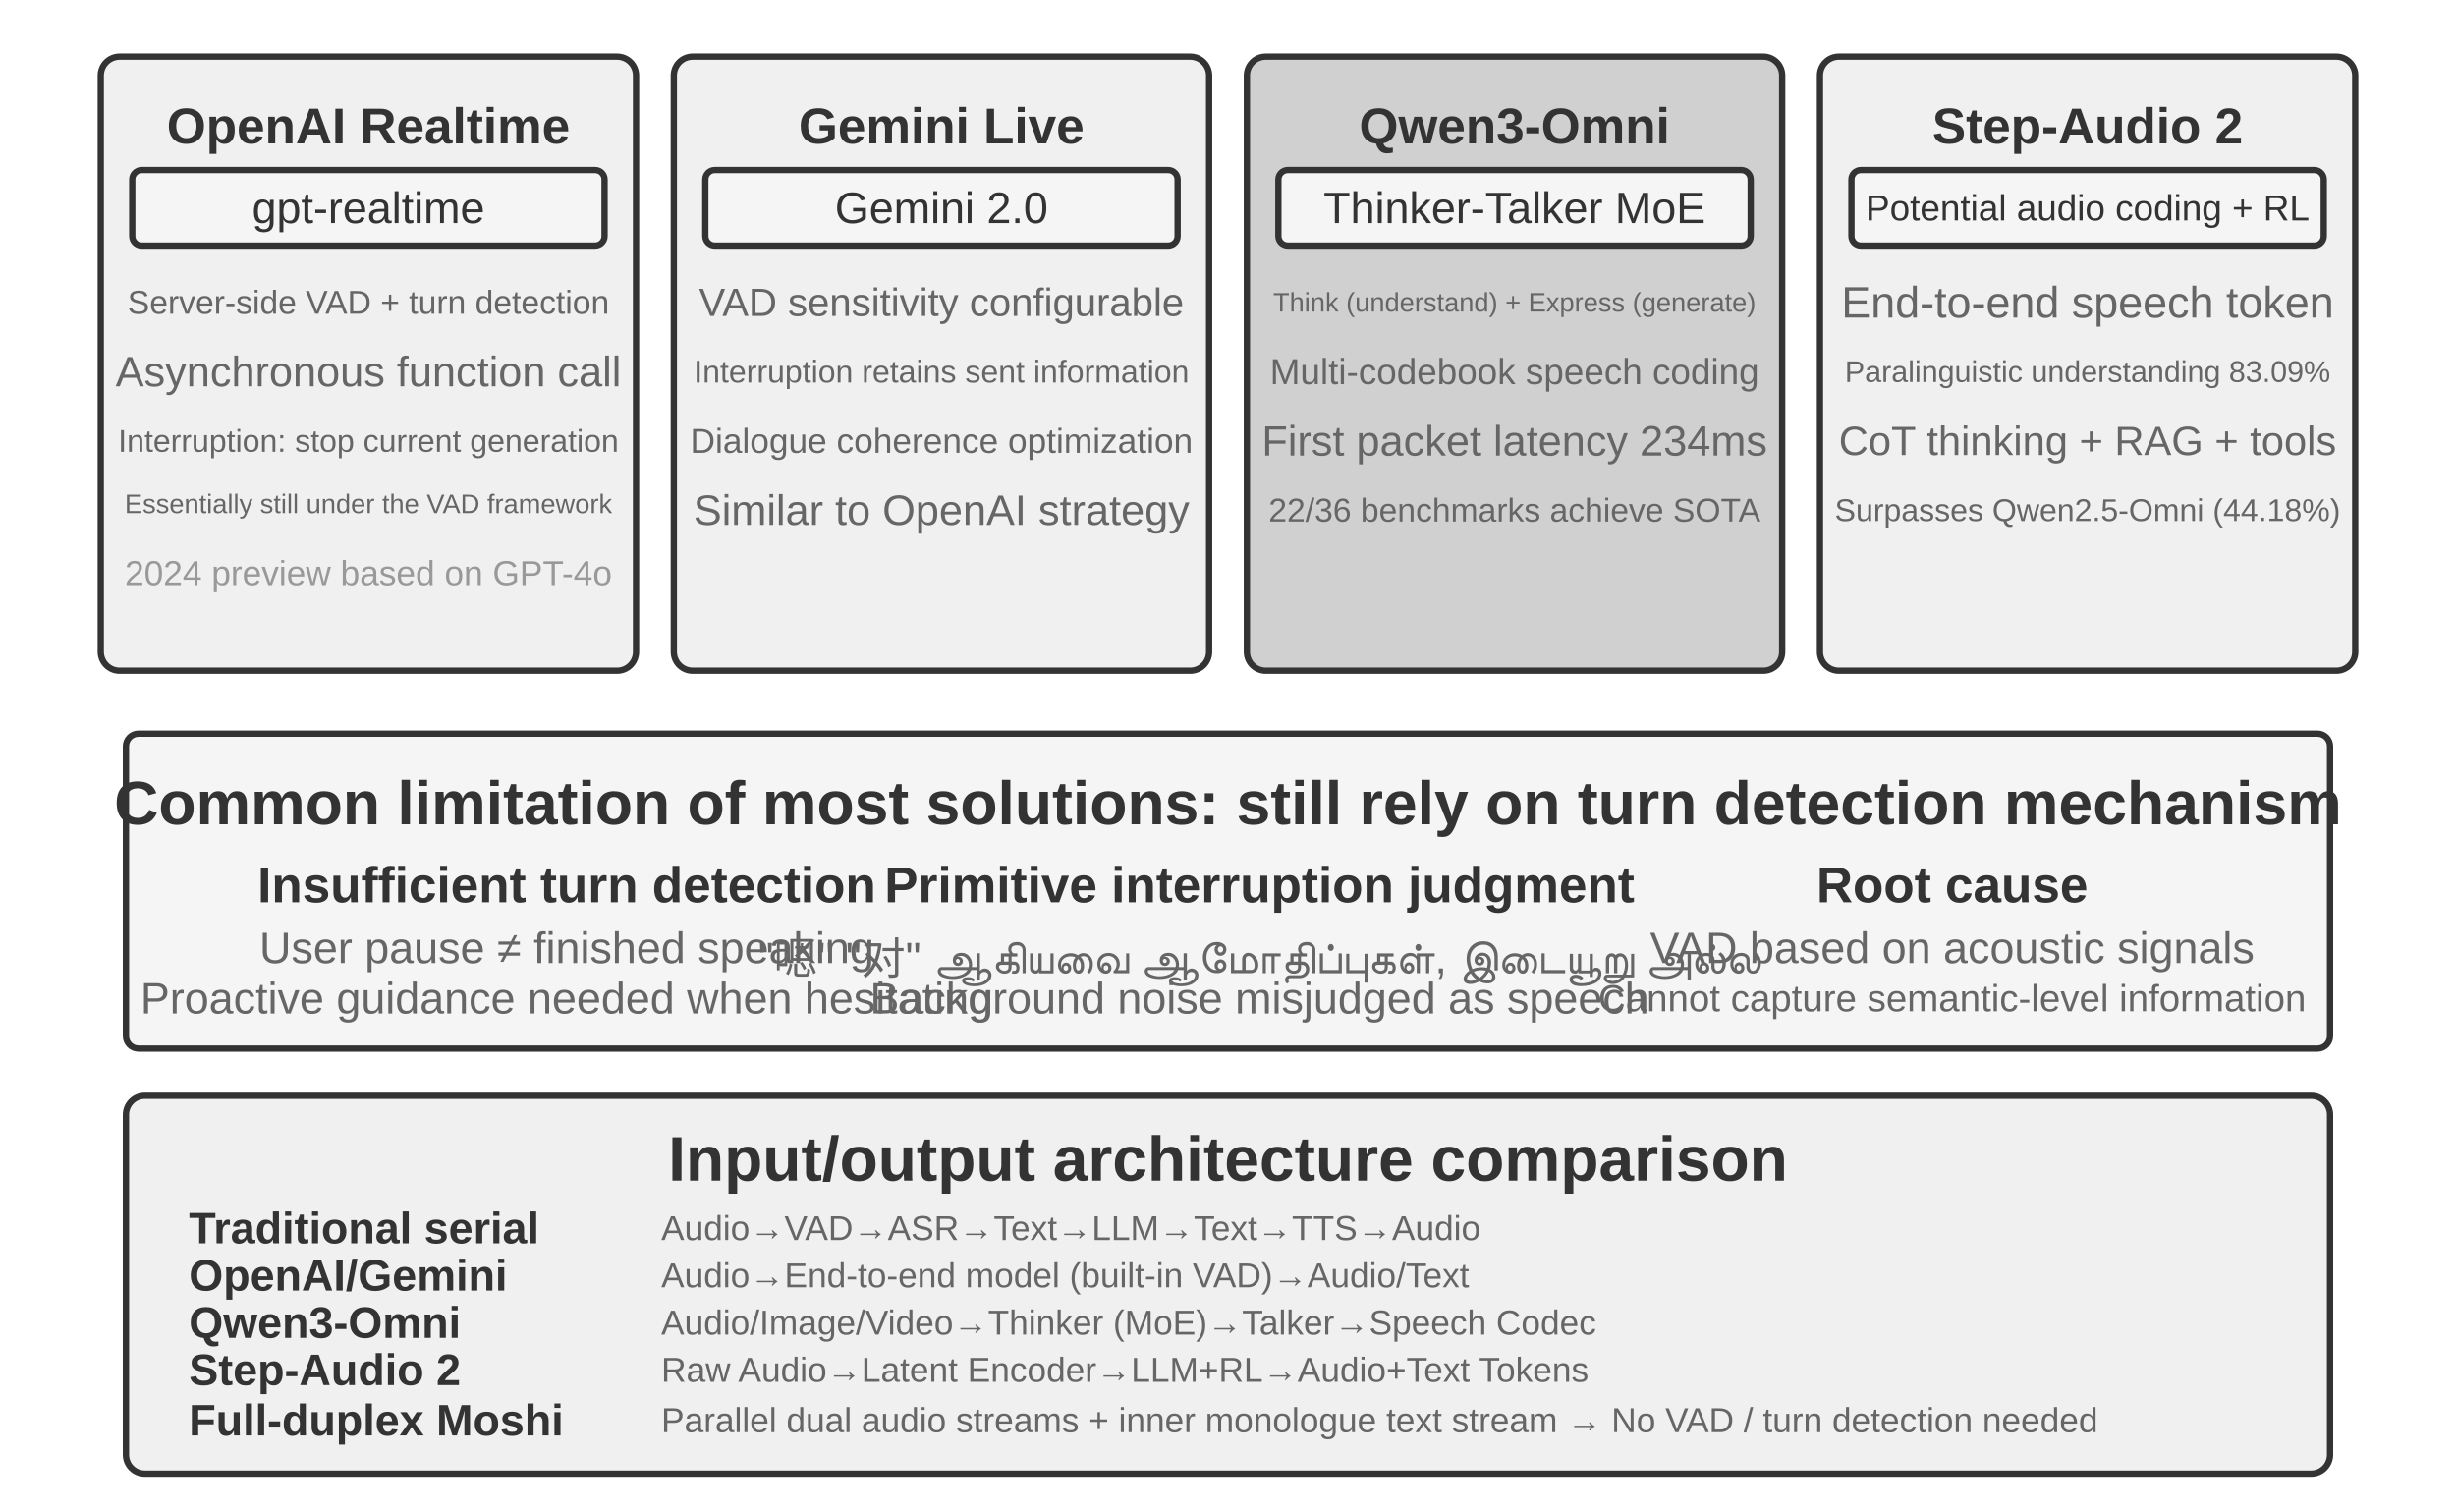
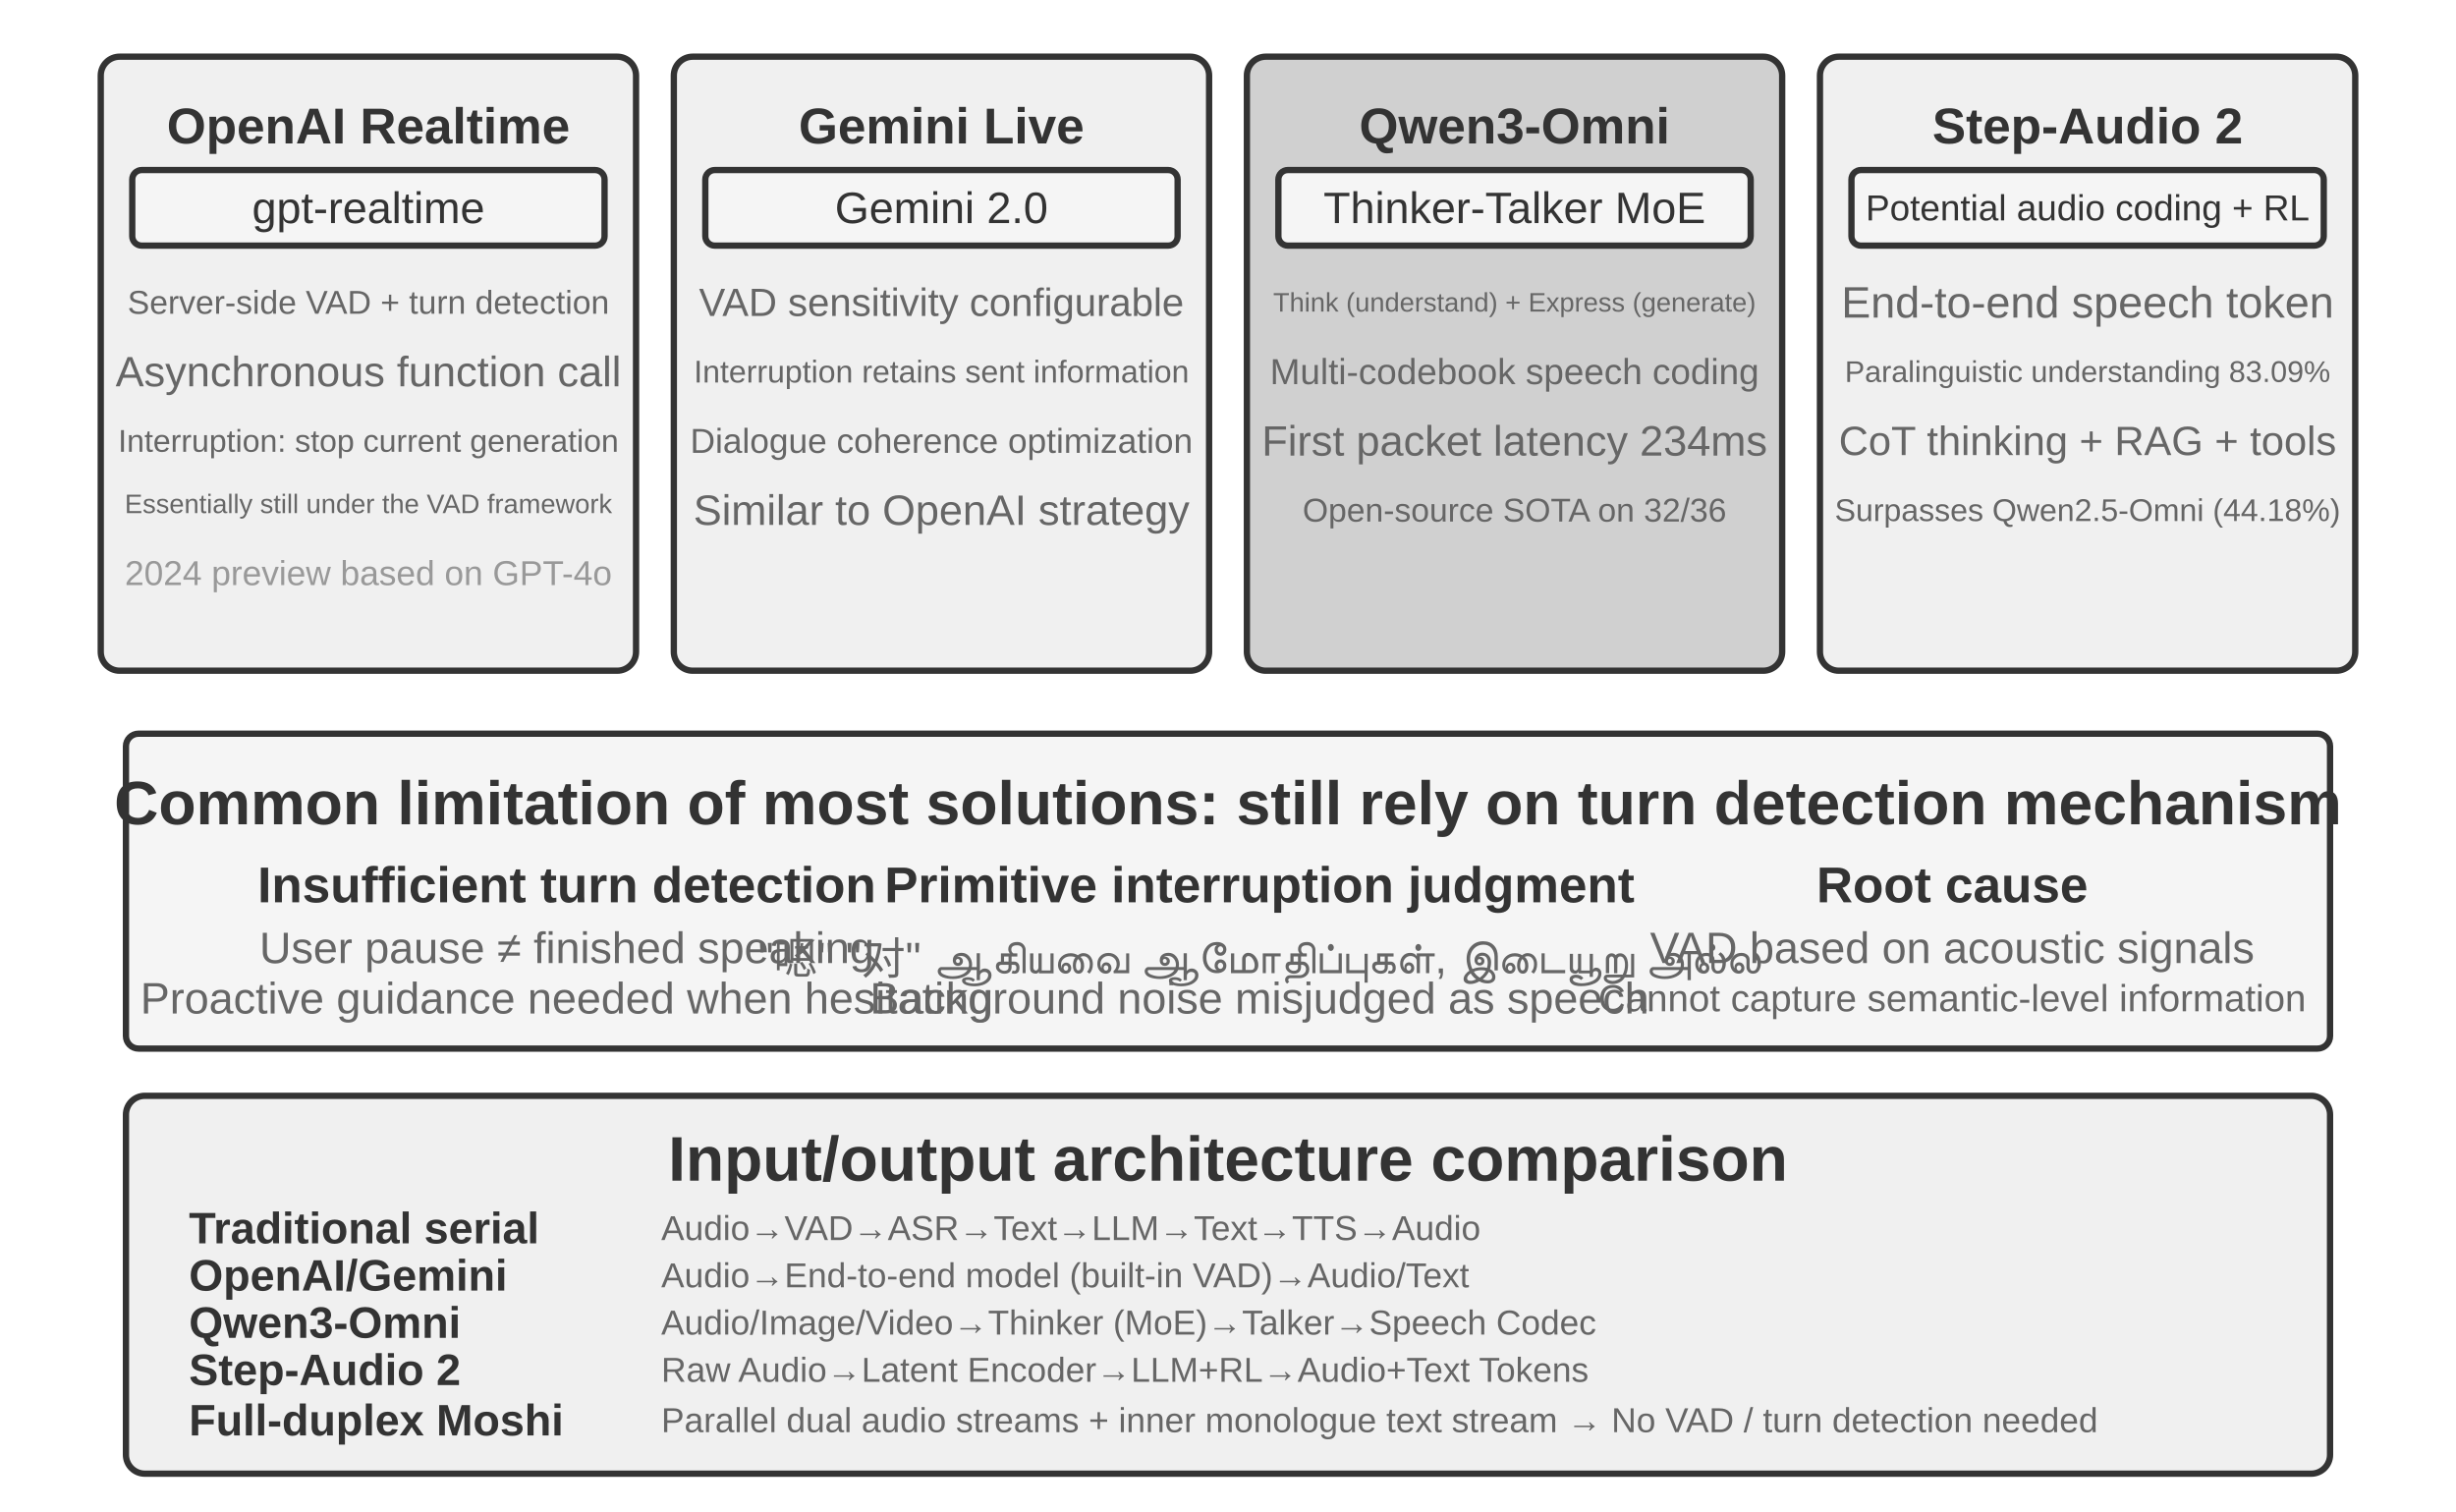
<svg xmlns="http://www.w3.org/2000/svg" viewBox="0 40 780 480" width="780" height="480" style="background:#ffffff">
  <defs>
    <marker id="ah" markerWidth="12" markerHeight="8" refX="12" refY="4" orient="auto">
      <polygon points="0 0, 12 4, 0 8" fill="#333333" />
    </marker>
    <marker id="ah-light" markerWidth="12" markerHeight="8" refX="12" refY="4" orient="auto">
      <polygon points="0 0, 12 4, 0 8" fill="#999999" />
    </marker>
  </defs>
  <rect x="32" y="58" width="170" height="195" rx="6" fill="#f0f0f0" stroke="#333333" stroke-width="2" />
  <text x="117" y="80" font-family="Arial, 'Helvetica Neue', Helvetica, 'PingFang SC', 'Microsoft YaHei', sans-serif" font-size="16" fill="#333333" text-anchor="middle" dominant-baseline="central" font-weight="bold">OpenAI Realtime</text>
  <rect x="42" y="94" width="150" height="24" rx="3" fill="#f5f5f5" stroke="#333333" stroke-width="2" />
  <text x="117" y="106" font-family="Arial, 'Helvetica Neue', Helvetica, 'PingFang SC', 'Microsoft YaHei', sans-serif" font-size="14" fill="#333333" text-anchor="middle" dominant-baseline="central" font-weight="normal">gpt-realtime</text>
  <text x="117" y="136" font-family="Arial, 'Helvetica Neue', Helvetica, 'PingFang SC', 'Microsoft YaHei', sans-serif" font-size="10.5" fill="#666666" text-anchor="middle" dominant-baseline="central" font-weight="normal">Server-side VAD + turn detection</text>
  <text x="117" y="158" font-family="Arial, 'Helvetica Neue', Helvetica, 'PingFang SC', 'Microsoft YaHei', sans-serif" font-size="13.5" fill="#666666" text-anchor="middle" dominant-baseline="central" font-weight="normal">Asynchronous function call</text>
  <text x="117" y="180" font-family="Arial, 'Helvetica Neue', Helvetica, 'PingFang SC', 'Microsoft YaHei', sans-serif" font-size="10" fill="#666666" text-anchor="middle" dominant-baseline="central" font-weight="normal">Interruption: stop current generation</text>
  <text x="117" y="200" font-family="Arial, 'Helvetica Neue', Helvetica, 'PingFang SC', 'Microsoft YaHei', sans-serif" font-size="8.5" fill="#666666" text-anchor="middle" dominant-baseline="central" font-weight="normal">Essentially still under the VAD framework</text>
  <text x="117" y="222" font-family="Arial, 'Helvetica Neue', Helvetica, 'PingFang SC', 'Microsoft YaHei', sans-serif" font-size="11" fill="#999999" text-anchor="middle" dominant-baseline="central" font-weight="normal">2024 preview based on GPT-4o</text>
  <rect x="214" y="58" width="170" height="195" rx="6" fill="#f0f0f0" stroke="#333333" stroke-width="2" />
  <text x="299" y="80" font-family="Arial, 'Helvetica Neue', Helvetica, 'PingFang SC', 'Microsoft YaHei', sans-serif" font-size="16" fill="#333333" text-anchor="middle" dominant-baseline="central" font-weight="bold">Gemini Live</text>
  <rect x="224" y="94" width="150" height="24" rx="3" fill="#f5f5f5" stroke="#333333" stroke-width="2" />
  <text x="299" y="106" font-family="Arial, 'Helvetica Neue', Helvetica, 'PingFang SC', 'Microsoft YaHei', sans-serif" font-size="14" fill="#333333" text-anchor="middle" dominant-baseline="central" font-weight="normal">Gemini 2.0</text>
  <text x="299" y="136" font-family="Arial, 'Helvetica Neue', Helvetica, 'PingFang SC', 'Microsoft YaHei', sans-serif" font-size="12.5" fill="#666666" text-anchor="middle" dominant-baseline="central" font-weight="normal">VAD sensitivity configurable</text>
  <text x="299" y="158" font-family="Arial, 'Helvetica Neue', Helvetica, 'PingFang SC', 'Microsoft YaHei', sans-serif" font-size="10" fill="#666666" text-anchor="middle" dominant-baseline="central" font-weight="normal">Interruption retains sent information</text>
  <text x="299" y="180" font-family="Arial, 'Helvetica Neue', Helvetica, 'PingFang SC', 'Microsoft YaHei', sans-serif" font-size="11" fill="#666666" text-anchor="middle" dominant-baseline="central" font-weight="normal">Dialogue coherence optimization</text>
  <text x="299" y="202" font-family="Arial, 'Helvetica Neue', Helvetica, 'PingFang SC', 'Microsoft YaHei', sans-serif" font-size="13.5" fill="#666666" text-anchor="middle" dominant-baseline="central" font-weight="normal">Similar to OpenAI strategy</text>
  <rect x="396" y="58" width="170" height="195" rx="6" fill="#d0d0d0" stroke="#333333" stroke-width="2" />
  <text x="481" y="80" font-family="Arial, 'Helvetica Neue', Helvetica, 'PingFang SC', 'Microsoft YaHei', sans-serif" font-size="16" fill="#333333" text-anchor="middle" dominant-baseline="central" font-weight="bold">Qwen3-Omni</text>
  <rect x="406" y="94" width="150" height="24" rx="3" fill="#f5f5f5" stroke="#333333" stroke-width="2" />
  <text x="481" y="106" font-family="Arial, 'Helvetica Neue', Helvetica, 'PingFang SC', 'Microsoft YaHei', sans-serif" font-size="14" fill="#333333" text-anchor="middle" dominant-baseline="central" font-weight="normal">Thinker-Talker MoE</text>
  <text x="481" y="136" font-family="Arial, 'Helvetica Neue', Helvetica, 'PingFang SC', 'Microsoft YaHei', sans-serif" font-size="8.5" fill="#666666" text-anchor="middle" dominant-baseline="central" font-weight="normal">Think (understand) + Express (generate)</text>
  <text x="481" y="158" font-family="Arial, 'Helvetica Neue', Helvetica, 'PingFang SC', 'Microsoft YaHei', sans-serif" font-size="11.5" fill="#666666" text-anchor="middle" dominant-baseline="central" font-weight="normal">Multi-codebook speech coding</text>
  <text x="481" y="180" font-family="Arial, 'Helvetica Neue', Helvetica, 'PingFang SC', 'Microsoft YaHei', sans-serif" font-size="13.5" fill="#666666" text-anchor="middle" dominant-baseline="central" font-weight="normal">First packet latency 234ms</text>
-   <text x="481" y="202" font-family="Arial, 'Helvetica Neue', Helvetica, 'PingFang SC', 'Microsoft YaHei', sans-serif" font-size="10.5" fill="#666666" text-anchor="middle" dominant-baseline="central" font-weight="normal">22/36 benchmarks achieve SOTA</text>
+   <text x="481" y="202" font-family="Arial, 'Helvetica Neue', Helvetica, 'PingFang SC', 'Microsoft YaHei', sans-serif" font-size="10.5" fill="#666666" text-anchor="middle" dominant-baseline="central" font-weight="normal">Open-source SOTA on 32/36</text>
  <rect x="578" y="58" width="170" height="195" rx="6" fill="#f0f0f0" stroke="#333333" stroke-width="2" />
  <text x="663" y="80" font-family="Arial, 'Helvetica Neue', Helvetica, 'PingFang SC', 'Microsoft YaHei', sans-serif" font-size="16" fill="#333333" text-anchor="middle" dominant-baseline="central" font-weight="bold">Step-Audio 2</text>
  <rect x="588" y="94" width="150" height="24" rx="3" fill="#f5f5f5" stroke="#333333" stroke-width="2" />
  <text x="663" y="106" font-family="Arial, 'Helvetica Neue', Helvetica, 'PingFang SC', 'Microsoft YaHei', sans-serif" font-size="11.5" fill="#333333" text-anchor="middle" dominant-baseline="central" font-weight="normal">Potential audio coding + RL</text>
  <text x="663" y="136" font-family="Arial, 'Helvetica Neue', Helvetica, 'PingFang SC', 'Microsoft YaHei', sans-serif" font-size="14" fill="#666666" text-anchor="middle" dominant-baseline="central" font-weight="normal">End-to-end speech token</text>
  <text x="663" y="158" font-family="Arial, 'Helvetica Neue', Helvetica, 'PingFang SC', 'Microsoft YaHei', sans-serif" font-size="9.5" fill="#666666" text-anchor="middle" dominant-baseline="central" font-weight="normal">Paralinguistic understanding 83.09%</text>
  <text x="663" y="180" font-family="Arial, 'Helvetica Neue', Helvetica, 'PingFang SC', 'Microsoft YaHei', sans-serif" font-size="13" fill="#666666" text-anchor="middle" dominant-baseline="central" font-weight="normal">CoT thinking + RAG + tools</text>
  <text x="663" y="202" font-family="Arial, 'Helvetica Neue', Helvetica, 'PingFang SC', 'Microsoft YaHei', sans-serif" font-size="10" fill="#666666" text-anchor="middle" dominant-baseline="central" font-weight="normal">Surpasses Qwen2.5-Omni (44.18%)</text>
  <rect x="40" y="273" width="700" height="100" rx="4" fill="#f5f5f5" stroke="#333333" stroke-width="2" />
  <text x="390" y="295" font-family="Arial, 'Helvetica Neue', Helvetica, 'PingFang SC', 'Microsoft YaHei', sans-serif" font-size="19.5" fill="#333333" text-anchor="middle" dominant-baseline="central" font-weight="bold">Common limitation of most solutions: still rely on turn detection mechanism</text>
  <text x="180" y="321" font-family="Arial, 'Helvetica Neue', Helvetica, 'PingFang SC', 'Microsoft YaHei', sans-serif" font-size="16" fill="#333333" text-anchor="middle" dominant-baseline="central" font-weight="bold">Insufficient turn detection</text>
  <text x="180" y="341" font-family="Arial, 'Helvetica Neue', Helvetica, 'PingFang SC', 'Microsoft YaHei', sans-serif" font-size="14" fill="#666666" text-anchor="middle" dominant-baseline="central" font-weight="normal">User pause ≠ finished speaking</text>
  <text x="180" y="357" font-family="Arial, 'Helvetica Neue', Helvetica, 'PingFang SC', 'Microsoft YaHei', sans-serif" font-size="14" fill="#666666" text-anchor="middle" dominant-baseline="central" font-weight="normal">Proactive guidance needed when hesitating</text>
  <text x="400" y="321" font-family="Arial, 'Helvetica Neue', Helvetica, 'PingFang SC', 'Microsoft YaHei', sans-serif" font-size="16" fill="#333333" text-anchor="middle" dominant-baseline="central" font-weight="bold">Primitive interruption judgment</text>
  <text x="400" y="341" font-family="Arial, 'Helvetica Neue', Helvetica, 'PingFang SC', 'Microsoft YaHei', sans-serif" font-size="14" fill="#666666" text-anchor="middle" dominant-baseline="central" font-weight="normal">"嗯" "对" ஆகியவை ஆமோதிப்புகள், இடையூறு அல்ல</text>
  <text x="400" y="357" font-family="Arial, 'Helvetica Neue', Helvetica, 'PingFang SC', 'Microsoft YaHei', sans-serif" font-size="14" fill="#666666" text-anchor="middle" dominant-baseline="central" font-weight="normal">Background noise misjudged as speech</text>
  <text x="620" y="321" font-family="Arial, 'Helvetica Neue', Helvetica, 'PingFang SC', 'Microsoft YaHei', sans-serif" font-size="16" fill="#333333" text-anchor="middle" dominant-baseline="central" font-weight="bold">Root cause</text>
  <text x="620" y="341" font-family="Arial, 'Helvetica Neue', Helvetica, 'PingFang SC', 'Microsoft YaHei', sans-serif" font-size="14" fill="#666666" text-anchor="middle" dominant-baseline="central" font-weight="normal">VAD based on acoustic signals</text>
  <text x="620" y="357" font-family="Arial, 'Helvetica Neue', Helvetica, 'PingFang SC', 'Microsoft YaHei', sans-serif" font-size="12" fill="#666666" text-anchor="middle" dominant-baseline="central" font-weight="normal">Cannot capture semantic-level information</text>
  <rect x="40" y="388" width="700" height="120" rx="6" fill="#f0f0f0" stroke="#333333" stroke-width="2" />
  <text x="390" y="408" font-family="Arial, 'Helvetica Neue', Helvetica, 'PingFang SC', 'Microsoft YaHei', sans-serif" font-size="20" fill="#333333" text-anchor="middle" dominant-baseline="central" font-weight="bold">Input/output architecture comparison</text>
  <text x="60" y="430" font-family="Arial, 'Helvetica Neue', Helvetica, 'PingFang SC', 'Microsoft YaHei', sans-serif" font-size="14" fill="#333333" text-anchor="start" dominant-baseline="central" font-weight="bold">Traditional serial</text>
  <text x="210" y="430" font-family="Arial, 'Helvetica Neue', Helvetica, 'PingFang SC', 'Microsoft YaHei', sans-serif" font-size="11" fill="#666666" text-anchor="start" dominant-baseline="central" font-weight="normal">Audio→VAD→ASR→Text→LLM→Text→TTS→Audio</text>
  <text x="60" y="445" font-family="Arial, 'Helvetica Neue', Helvetica, 'PingFang SC', 'Microsoft YaHei', sans-serif" font-size="14" fill="#333333" text-anchor="start" dominant-baseline="central" font-weight="bold">OpenAI/Gemini</text>
  <text x="210" y="445" font-family="Arial, 'Helvetica Neue', Helvetica, 'PingFang SC', 'Microsoft YaHei', sans-serif" font-size="11" fill="#666666" text-anchor="start" dominant-baseline="central" font-weight="normal">Audio→End-to-end model (built-in VAD)→Audio/Text</text>
  <text x="60" y="460" font-family="Arial, 'Helvetica Neue', Helvetica, 'PingFang SC', 'Microsoft YaHei', sans-serif" font-size="14" fill="#333333" text-anchor="start" dominant-baseline="central" font-weight="bold">Qwen3-Omni</text>
  <text x="210" y="460" font-family="Arial, 'Helvetica Neue', Helvetica, 'PingFang SC', 'Microsoft YaHei', sans-serif" font-size="11" fill="#666666" text-anchor="start" dominant-baseline="central" font-weight="normal">Audio/Image/Video→Thinker (MoE)→Talker→Speech Codec</text>
  <text x="60" y="475" font-family="Arial, 'Helvetica Neue', Helvetica, 'PingFang SC', 'Microsoft YaHei', sans-serif" font-size="14" fill="#333333" text-anchor="start" dominant-baseline="central" font-weight="bold">Step-Audio 2</text>
  <text x="210" y="475" font-family="Arial, 'Helvetica Neue', Helvetica, 'PingFang SC', 'Microsoft YaHei', sans-serif" font-size="11" fill="#666666" text-anchor="start" dominant-baseline="central" font-weight="normal">Raw Audio→Latent Encoder→LLM+RL→Audio+Text Tokens</text>
  <text x="60" y="491" font-family="Arial, 'Helvetica Neue', Helvetica, 'PingFang SC', 'Microsoft YaHei', sans-serif" font-size="14" fill="#333333" text-anchor="start" dominant-baseline="central" font-weight="bold">Full-duplex Moshi</text>
  <text x="210" y="491" font-family="Arial, 'Helvetica Neue', Helvetica, 'PingFang SC', 'Microsoft YaHei', sans-serif" font-size="11" fill="#666666" text-anchor="start" dominant-baseline="central" font-weight="normal">Parallel dual audio streams + inner monologue text stream → No VAD / turn detection needed</text>
</svg>
